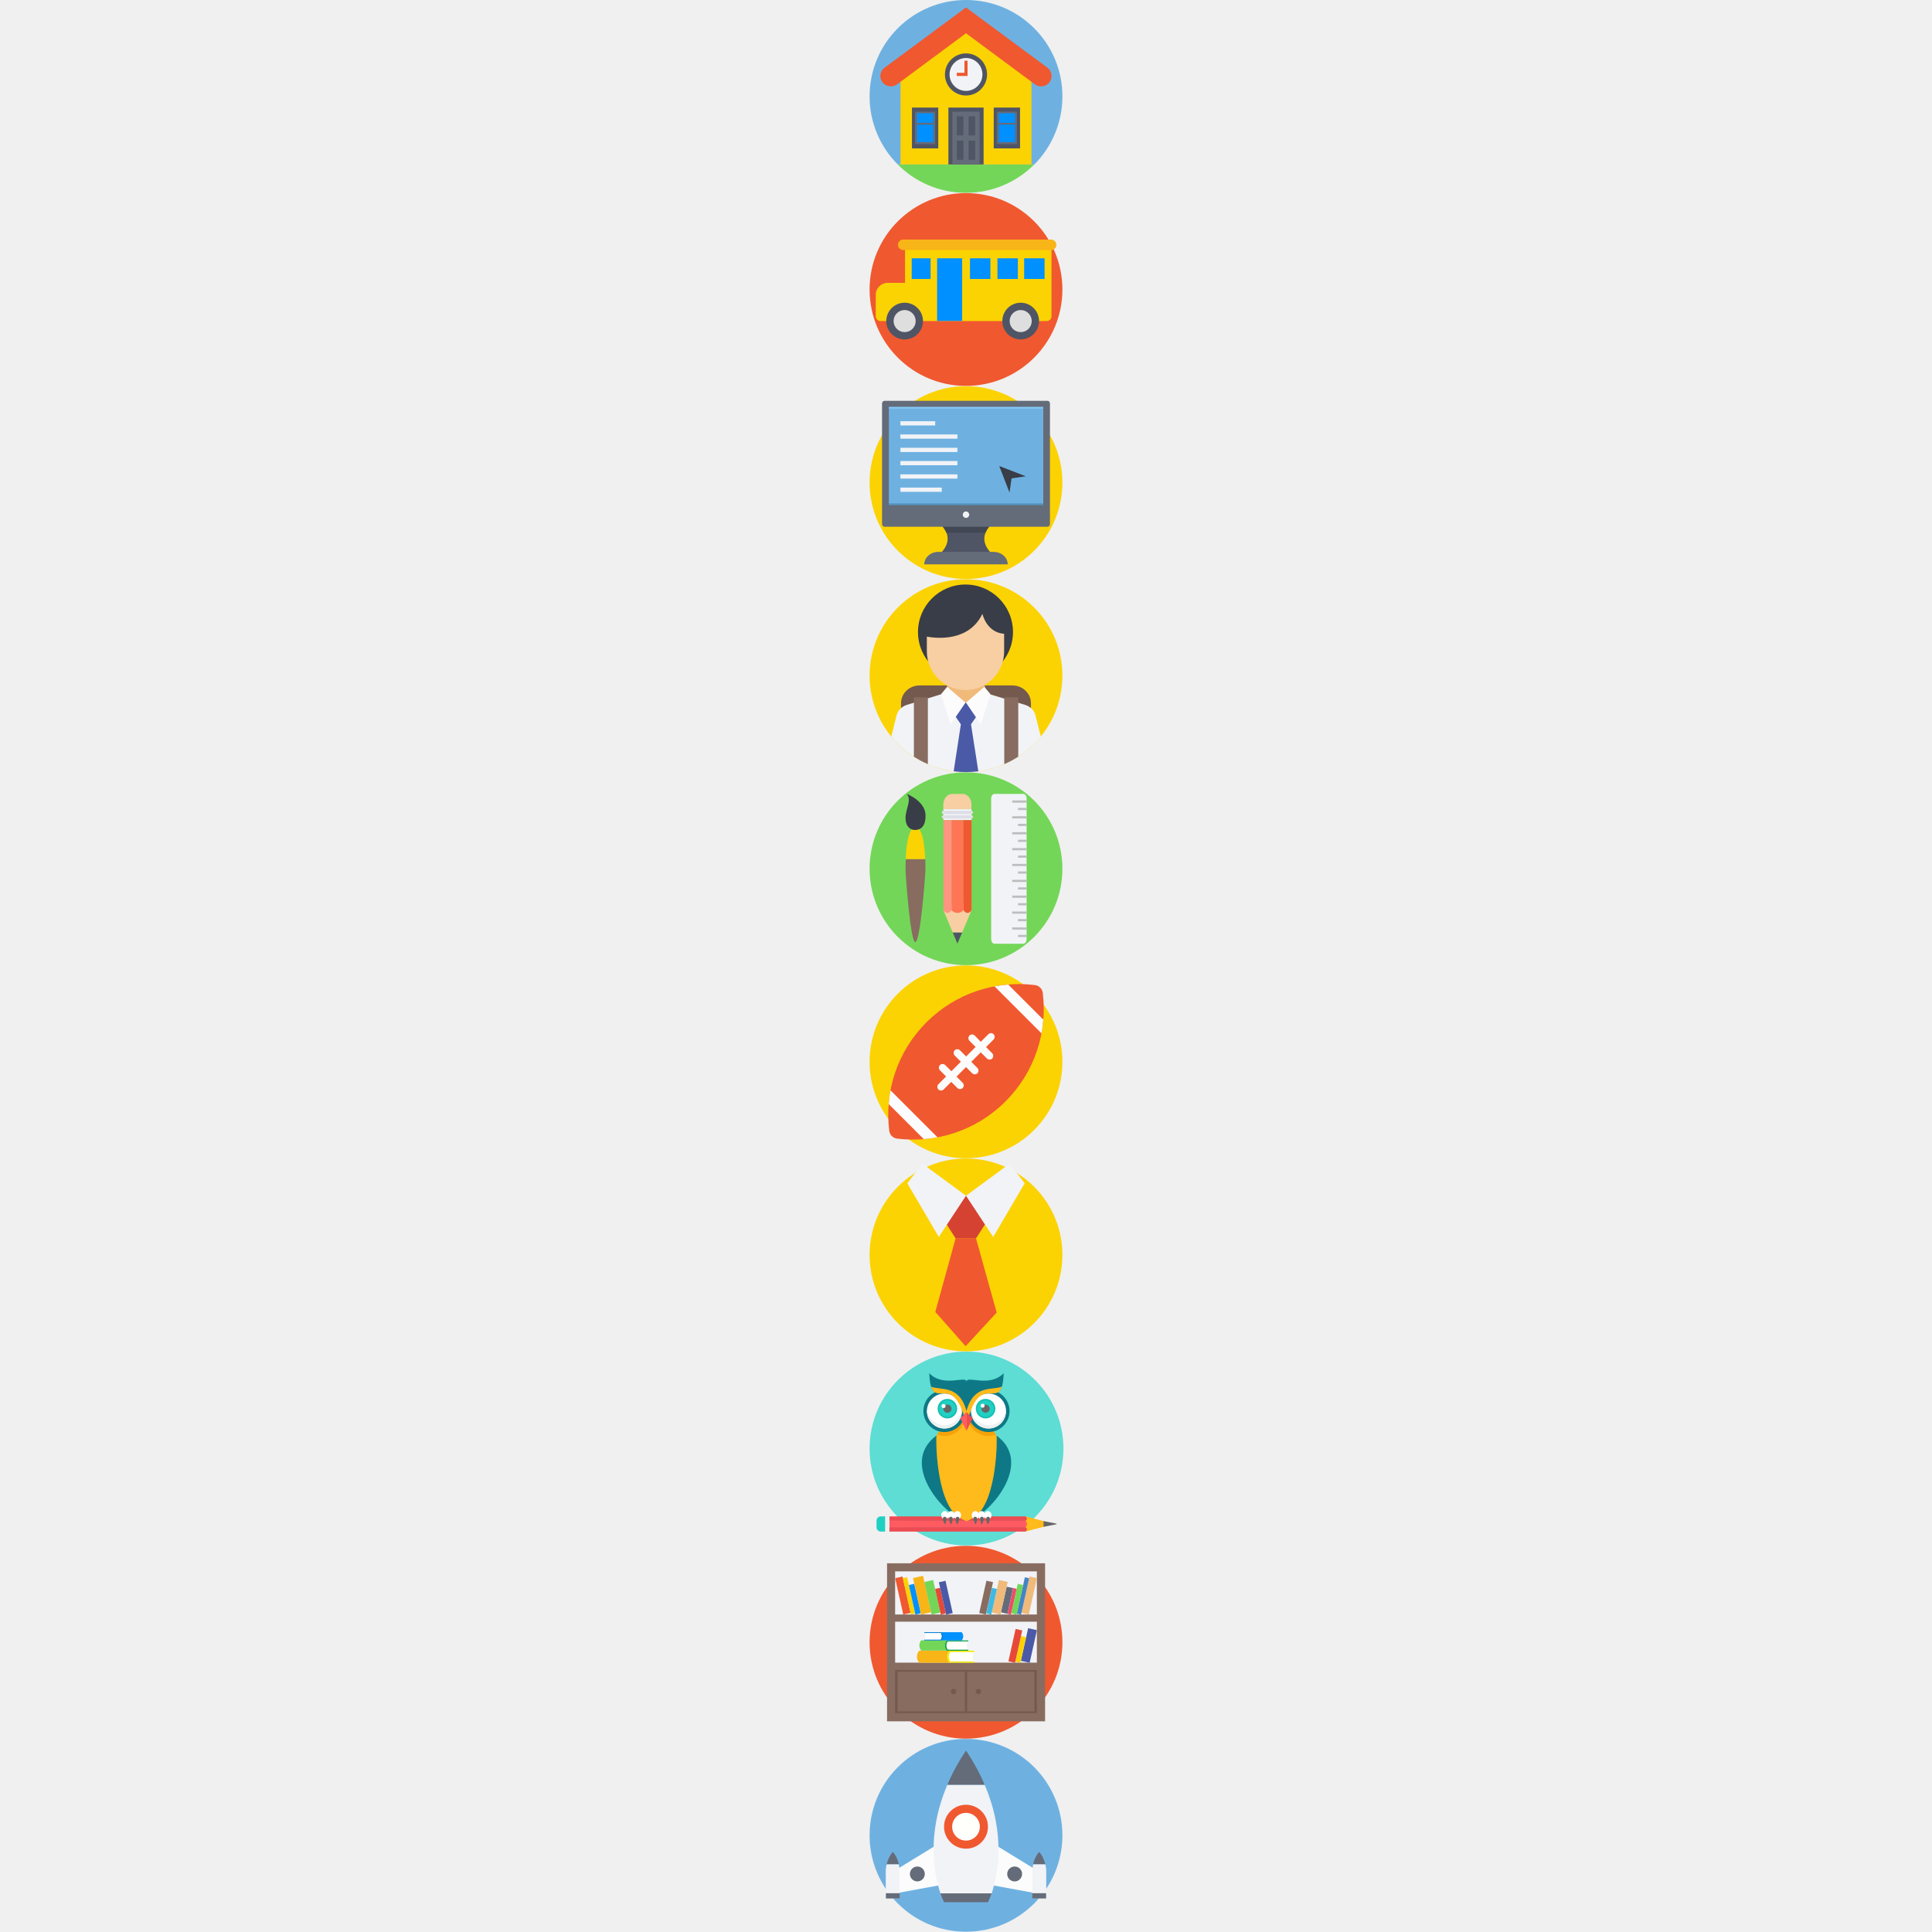
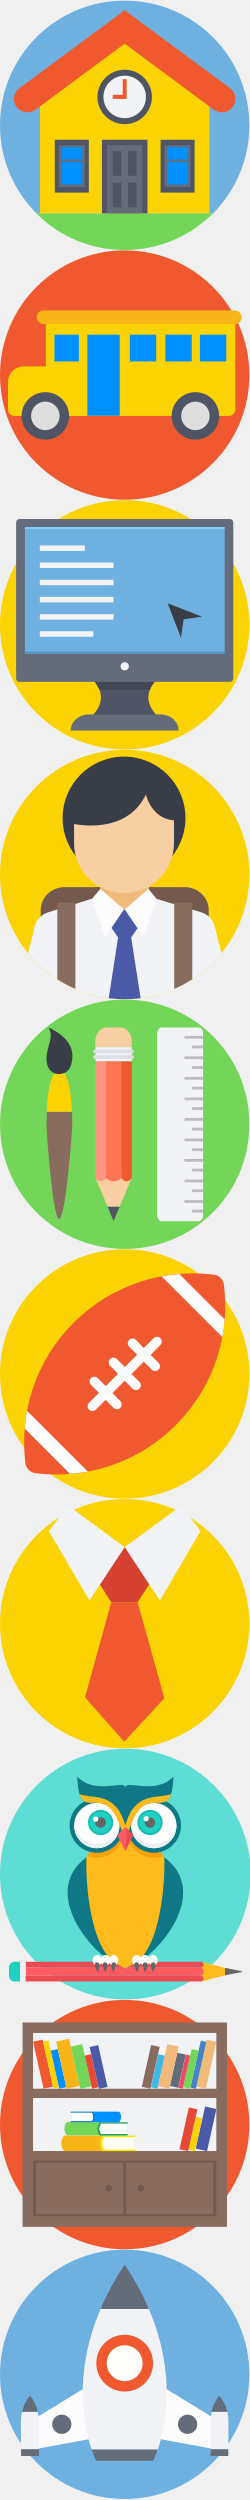
- <svg xmlns="http://www.w3.org/2000/svg" viewBox="0 0 509.29 5103" width="160" height="160">
+ <svg xmlns="http://www.w3.org/2000/svg" viewBox="0 0 509.29 5103" width="160" height="1604">
  <defs>
    <style>.f1 {fill:#fbd303} .f2 {fill:#f0582f} .f3 {fill:#4f5565} .f4 {fill:#f1f3f7}</style>
  </defs>
  <g>
    <path d="M509.29 254.64C509.29 113.93 395.36 0 254.64 0S0 113.93 0 254.64c0 70.2 28.48 133.6 74.26 179.71h361.11c45.44-46.11 73.92-109.52 73.92-179.7z" fill="#6eb1e1" />
    <path d="M74.26 434.35c46.11 46.45 109.86 74.94 180.38 74.94s134.28-28.82 180.4-74.94H74.25z" fill="#73d658" />
    <path class="f1" d="M427.57 434.35H81.72V194.97L254.3 57.64l173.26 137.33z" />
    <path d="M469.62 178.7L254.64 19.66 39.67 178.69c-14.92 10.85-14.92 33.23 0 44.08a27.99 27.99 0 0 0 32.9 0L254.63 87.82l182.09 134.95a27.99 27.99 0 0 0 32.89 0c14.58-10.85 14.58-33.23 0-44.08z" class="f2" />
    <path class="f3" d="M208.19 284.14h92.91v150.21h-92.91z" />
    <path fill="#646b79" d="M218.7 294.99h71.88v139.36H218.7z" />
    <path d="M230.23 307.2h17.63v50.52h-17.63zm31.2 0h17.63v50.52h-17.63zm-31.2 64.42h17.63v50.52h-17.63zm31.2 0h17.63v50.52h-17.63zm-149.54-87.48h69.51v107.83h-69.51z" class="f3" />
    <path fill="#646b79" d="M120.03 294.99h53.23v85.78h-53.23z" />
    <path d="M125.12 299.06h43.06v25.43h-43.06zm0 30.18h43.06v46.11h-43.06z" fill="#0090ff" />
    <path class="f3" d="M327.88 284.14h69.51v107.83h-69.51z" />
    <path fill="#646b79" d="M336.02 294.99h53.23v85.78h-53.23z" />
    <path d="M341.11 299.06h43.06v25.43h-43.06zm0 30.18h43.06v46.11h-43.06z" fill="#0090ff" />
    <circle cx="254.64" cy="196.66" r="55.61" class="f3" />
    <circle cx="254.64" cy="196.66" r="43.4" class="f4" />
    <path class="f2" d="M258.71 200.73h-28.48v-8.48h20.34v-31.87h8.14z" />
  </g>
  <g transform="translate(0 510)">
    <circle cx="254.64" cy="254.64" r="254.64" class="f2" />
    <path d="M93.58 145.12v91.9H47.81a31.7 31.7 0 0 0-31.54 31.53v56.62c0 7.12 5.77 12.89 12.89 12.89h438.42c7.12 0 12.89-5.77 12.89-12.89V145.12H93.58z" class="f1" />
    <path d="M479.45 122.74H88.84c-7.8 0-13.9 6.1-13.9 13.9 0 7.47 6.1 13.9 13.9 13.9h390.6c7.8 0 13.91-6.1 13.91-13.9 0-7.8-6.44-13.9-13.9-13.9z" fill="#f8b517" />
    <path d="M111.22 172.25h49.84v54.59h-49.84zm153.93 0h53.91v54.59h-53.91zm72.57 0h53.91v54.59h-53.91zm70.52 0h53.91v54.59h-53.91zm-229.89 0h66.12v165.47h-66.12z" fill="#0090ff" />
    <circle cx="92.57" cy="338.06" r="48.49" class="f3" />
    <circle cx="92.57" cy="338.06" r="29.16" fill="#dededf" />
    <circle cx="399.09" cy="338.06" r="48.49" class="f3" />
    <circle cx="399.09" cy="338.06" r="29.16" fill="#dededf" />
  </g>
  <g transform="translate(0 1020)">
    <circle cx="254.64" cy="254.64" r="254.64" class="f1" />
    <path d="M322.12 442.15c-45.1 14.92-90.2 14.92-135.3 0 25.78-26.1 25.78-52.22 0-78.32 45.1-14.92 90.2-14.92 135.3 0-25.43 26.1-25.43 52.21 0 78.32z" class="f3" />
    <path d="M306.18 386.88c3.05-7.8 8.48-15.26 15.94-23.05-45.1-14.92-90.2-14.92-135.3 0 7.47 7.8 12.9 15.25 15.94 23.05h103.42z" fill="#414753" />
    <path d="M469.62 38.65H39.67a6.8 6.8 0 0 0-6.78 6.79V364.5a6.8 6.8 0 0 0 6.78 6.78h429.95a6.8 6.8 0 0 0 6.78-6.78V45.44a6.8 6.8 0 0 0-6.78-6.79z" fill="#646b79" />
    <path fill="#6eb1e1" d="M50.86 54.93h407.9v258.71H50.86z" />
    <path fill="#5093bc" d="M50.86 309.57h407.9v4.07H50.86z" />
    <path fill="#87cbf4" d="M50.86 54.93h407.9V59H50.86z" />
    <path d="M327.88 437.74H181.4c-20.34 0-36.96 14.92-36.96 32.9h220.4c0-17.98-16.61-32.9-36.96-32.9z" fill="#646b79" />
    <path d="M81.38 92.57h91.89v11.19H81.38zm0 34.92h150.55v11.19H81.38zm0 35.26h150.55v11.19H81.38zm0 34.93h150.55v11.19H81.38zm0 35.26h150.55v11.19H81.38zm0 34.93h109.18v11.19H81.38z" class="f4" />
    <path fill="#393d47" d="M342.46 210.9l27.13 70.2 5.43-37.65 37.63-5.42z" />
    <circle cx="254.64" cy="339.41" r="8.48" class="f4" />
  </g>
  <g transform="translate(0 1530)">
    <circle cx="254.64" cy="254.64" r="254.64" class="f1" />
    <path d="M426.21 354.33v-27.12c0-25.77-22.04-46.8-49.16-46.8H132.24c-27.13 0-49.17 21.02-49.17 46.8v27.12h343.14z" fill="#74594e" />
    <path d="M304.49 322.12c-22.38 37.98-77.65 37.98-100.03 0v-65.44H304.5v65.44z" fill="#f0ba7a" />
    <path d="M438.08 359.42c-3.05-12.89-13.22-23.06-26.78-27.47l-93.59-28.14-23.06 21.36-80.36.34-25.77-21.7L98 331.95c-13.56 4.41-23.4 14.92-26.79 27.47l-13.9 55.94c46.46 57.3 117.66 93.93 197.34 93.93s150.89-36.62 197.68-93.93l-14.24-55.94z" class="f4" />
    <circle cx="253.29" cy="139.36" r="125.46" fill="#393d47" />
    <path d="M298.05 91.21c-35.6 74.26-121.05 65.1-146.82 60.36v38.99c0 56.28 45.77 102.06 102.06 102.06s102.06-45.77 102.06-102.06V144.1c-47.13-3.73-57.3-52.9-57.3-52.9z" fill="#f7cfa2" />
    <path d="M116.98 468.6a240.49 240.49 0 0 0 36.96 19.66V311.95h-36.96V468.6zm238.71 19.66c12.88-5.42 25.09-12.2 36.96-19.66V311.95h-36.96v176.31z" fill="#886c60" />
    <path d="M263.46 325.85h-17.97l-24.08 28.82 19.67 28.48-18.99 124.1c10.51 1.36 21.36 2.04 32.55 2.04s22.04-.68 32.55-2.04l-19.32-124.1 19.66-28.48-24.07-28.82z" fill="#4b5aa7" />
    <path d="M204.8 284.14l48.49 41.7-39 57.31-25.77-79.34zm98.33 0l-48.49 41.7 39 57.31 25.77-79.34z" fill="#fcfcfd" />
  </g>
  <g transform="translate(0 2040)">
    <circle cx="254.64" cy="254.64" r="254.64" fill="#73d658" />
    <path d="M405.87 56.96h-75.95c-4.75 0-8.82 5.43-8.82 11.87V440.8c0 6.44 4.07 11.86 8.82 11.86h75.95c4.75 0 8.82-5.42 8.82-11.87V68.84c0-6.78-4.07-11.87-8.82-11.87z" class="f4" />
    <path d="M376.71 74.26h37.98v5.76h-37.98zm15.26 19.66h22.72v5.76h-22.72zm-15.26 22.04h37.98v5.76h-37.98zm15.26 20.01h22.72v5.76h-22.72zm-15.26 22.04h37.98v5.76h-37.98zm15.26 20h22.72v5.76h-22.72zm-15.26 22.04h37.98v5.76h-37.98zm15.26 19.67h22.72v5.76h-22.72zm-15.26 22.04h37.98v5.76h-37.98zm15.26 20h22.72v5.76h-22.72zm-15.26 22.04h37.98v5.76h-37.98zm15.26 20.01h22.72v5.76h-22.72zm-15.26 21.7h37.98v5.76h-37.98zm15.26 20h22.72v5.76h-22.72zm-15.26 22.05h37.98v5.76h-37.98zm15.26 20h22.72v5.76h-22.72zm-15.26 22.04h37.98v5.76h-37.98zm15.26 19.67h22.72v5.76h-22.72z" fill="#bdbdbe" />
    <path fill="#f7cfa2" d="M269.22 364.16l-37.3-32.2-36.95 32.2 24.75 59h24.75z" />
    <path d="M247.86 364.16c-8.81 9.5-22.72 9.5-31.53 0V126.13h31.53v238.03z" fill="#ff7555" />
    <path d="M269.22 364.16c-6.1 9.5-15.25 9.5-21.36 0V126.13h21.36v238.03z" class="f2" />
    <path d="M216.33 364.16c-6.1 9.5-15.26 9.5-21.36 0V126.13h21.36v238.03z" fill="#ff9580" />
    <path class="f3" d="M244.47 423.16h-24.75l12.2 29.16z" />
    <path d="M269.22 85.78c0-15.93-10.5-28.82-23.4-28.82h-27.8c-12.88 0-23.4 12.89-23.4 28.82v11.53h74.26l.34-11.53z" fill="#f7cfa2" />
    <path class="f4" d="M194.97 97.31h74.26v28.48h-74.26z" />
    <path d="M269.9 101.72h-75.95c-2.03 0-3.4 1.7-3.4 4.07s1.7 4.07 3.4 4.07h75.95c2.04 0 3.4-1.7 3.4-4.07a3.42 3.42 0 0 0-3.4-4.07zm0 11.87h-75.95c-2.03 0-3.4 1.7-3.4 4.07s1.7 4.07 3.4 4.07h75.95c2.04 0 3.4-1.7 3.4-4.07a3.58 3.58 0 0 0-3.4-4.07z" fill="#dddee6" />
    <path d="M121.39 145.12c-12.55 0-23.4 23.06-26.11 84.1h51.54c-2.38-60.7-12.89-84.1-25.43-84.1z" class="f1" />
    <path d="M119.7 152.24c-9.84 0-24.08-6.44-24.76-30.51-.68-24.08 17.3-48.15 3.4-64.77 0 0 49.5 19 49.5 57.3 0 29.5-13.57 37.98-28.15 37.98z" fill="#393d47" />
    <path d="M147.16 229.55H95.62c-.34 9.16-.68 19.33-.68 30.18 0 7.12 12.55 188.52 25.77 188.52 13.56 0 26.79-181.74 26.79-188.52 0-11.19 0-21.02-.34-30.18z" fill="#886c60" />
  </g>
  <g transform="translate(0 2550)">
    <circle cx="254.64" cy="254.64" r="254.64" class="f1" />
    <path d="M436.73 51.88C335 39.33 228.53 71.88 150.2 150.2S39.33 334.67 51.88 436.73a23.76 23.76 0 0 0 20.68 20.68c101.72 12.54 208.2-20 286.52-98.33S469.95 174.62 457.4 72.56a23.76 23.76 0 0 0-20.68-20.68z" class="f2" />
    <path d="M143.09 458.77a424.26 424.26 0 0 0 36.28-4.75l-124.1-124.1c-2.37 11.87-3.73 24.07-4.75 36.28l92.57 92.57zm310.93-279.4c2.37-11.87 3.73-24.07 4.75-36.28L366.2 50.52a424.26 424.26 0 0 0-36.28 4.75l124.1 124.1zm-140.38 2.37l-20 20-15.94-16.6c-3.73-3.74-10.17-3.74-13.9 0s-3.73 10.16 0 13.9l16.28 16.27-25.1 25.1-16.27-16.29c-3.73-3.73-10.17-3.73-13.9 0s-3.73 10.18 0 13.9l16.27 16.28L216 279.4l-16.27-16.28a10.03 10.03 0 0 0-13.9 0 10.03 10.03 0 0 0 0 13.9l16.27 16.27-20.35 20.35c-3.73 3.73-3.73 10.17 0 13.9s10.18 3.73 13.9 0l20.01-20 16.28 16.27c3.73 3.73 10.17 3.73 13.9 0s3.73-10.17 0-13.9l-16.28-16.28 25.1-25.09 16.27 16.28c3.73 3.73 10.17 3.73 13.9 0s3.73-10.17 0-13.9l-16.27-16.28 25.09-25.09 16.27 16.28c3.73 3.73 10.17 3.73 13.9 0s3.73-10.18 0-13.9l-16.27-16.28 20-20a10.03 10.03 0 0 0 0-13.9c-3.73-4.08-9.83-4.08-13.9 0z" fill="#fcfcfd" />
  </g>
  <g transform="translate(0 3060)">
    <circle cx="254.64" cy="254.64" r="254.64" class="f1" />
    <path class="f2" d="M227.18 210.9L173.6 405.2l80.03 90.53 82.05-88.84L281.1 210.9z" />
    <path fill="#d54232" d="M227.18 210.9l-53.58-83.75 80.03-28.82 82.05 28.14-54.59 84.43z" />
    <g class="f4">
      <path d="M139.36 13.56l115.28 84.77-71.88 108.84L99.69 65.44z" />
      <path d="M369.93 13.56L254.64 98.33l71.89 108.84L409.6 65.44z" />
    </g>
  </g>
  <g transform="translate(0 3570)">
    <path d="M256 0c141.38 0 256 114.62 256 256S397.39 512 256 512 0 397.38 0 256 114.61 0 256 0z" fill="#5dddd3" />
    <path d="M488.18 455.24l-76.54-20.05v40.14l76.54-20.1z" fill="#ffba1b" />
    <path d="M411.64 446.93c5.21 5.47 5.68 11.01 0 16.66H52.34v-16.66h359.3z" fill="#ff5b61" />
    <path d="M411.64 446.93c5.07-3.59 5.59-7.47 0-11.74H52.34v11.74h359.3z" fill="#ec4b53" />
    <path d="M52.34 475.33V435.2H40.99v40.14h11.35z" fill="#ecf0f1" />
    <path d="M18.3 463.99v-17.46c0-6.24 5.1-11.34 11.34-11.34h11.35v40.14H29.64c-6.24 0-11.35-5.1-11.35-11.34z" fill="#20d0c2" />
    <path d="M493.71 456.06v-1.67l-34.23-6.68v14.97l34.23-6.62z" fill="#666" />
    <path d="M411.64 463.6c5.07 3.58 5.59 7.46 0 11.73H52.34V463.6h359.3z" fill="#ec4b53" />
    <path d="M255.93 447.97c-65.54-25.42-100.22-103.86-95.67-169.68 3.75-54.18 34.08-99.81 95.67-100.3 61.59.48 91.92 46.12 95.67 100.3 4.55 65.82-30.13 144.26-95.67 169.68z" fill="#ffba1b" />
    <path d="M178.14 219.22c14.95-23.75 39.32-39.78 74-41.13a55.52 55.52 0 0 1-74 41.13zm81.59-41.12c34.68 1.34 59.05 17.37 74 41.12a55.52 55.52 0 0 1-74-41.13z" fill="#f5a209" />
    <path d="M197.69 212.47c30.57 0 55.5-24.93 55.5-55.5s-24.93-55.5-55.5-55.5a55.6 55.6 0 0 0-55.5 55.5 55.6 55.6 0 0 0 55.5 55.5z" fill="#0e7886" />
    <path d="M197.69 203.2c25.46 0 46.22-20.77 46.22-46.23s-20.76-46.22-46.22-46.22-46.23 20.76-46.23 46.22 20.77 46.22 46.23 46.22z" fill="#fff" />
    <path d="M151.68 152.53a46.22 46.22 0 1 0 92.02 0 46.23 46.23 0 0 1-92.01 0h-.01z" fill="#ecf0f1" />
    <path d="M314.17 212.47c30.57 0 55.5-24.93 55.5-55.5s-24.93-55.5-55.5-55.5-55.5 24.93-55.5 55.5a55.61 55.61 0 0 0 55.5 55.5z" fill="#0e7886" />
    <path d="M205.48 176.52a25.87 25.87 0 0 0 25.82-25.82 25.87 25.87 0 0 0-25.82-25.81 25.87 25.87 0 0 0-25.82 25.81 25.87 25.87 0 0 0 25.82 25.82z" fill="#15bdb1" />
    <path d="M314.18 203.2c25.45 0 46.22-20.77 46.22-46.23s-20.76-46.22-46.22-46.22c-25.46 0-46.23 20.76-46.23 46.22s20.77 46.22 46.23 46.22z" fill="#fff" />
    <path d="M268.17 152.53a46.22 46.22 0 1 0 92.02 0 46.23 46.23 0 0 1-92.02 0z" fill="#ecf0f1" />
    <path d="M205.48 172.6c12.06 0 21.9-9.83 21.9-21.9 0-12.06-9.84-21.9-21.9-21.9a21.94 21.94 0 0 0-21.9 21.9c0 12.07 9.83 21.9 21.9 21.9z" fill="#20d0c2" />
    <path d="M205.48 161.5c5.95 0 10.8-4.85 10.8-10.8s-4.86-10.79-10.8-10.79-10.8 4.85-10.8 10.8c0 5.94 4.85 10.8 10.8 10.8z" fill="#666" />
    <path d="M306.38 176.52a25.87 25.87 0 0 0 25.82-25.82 25.87 25.87 0 0 0-25.82-25.81 25.87 25.87 0 0 0-25.81 25.81 25.87 25.87 0 0 0 25.81 25.82z" fill="#15bdb1" />
    <path d="M306.38 172.6c12.07 0 21.9-9.83 21.9-21.9 0-12.06-9.83-21.9-21.9-21.9a21.95 21.95 0 0 0-21.9 21.9c0 12.07 9.84 21.9 21.9 21.9z" fill="#20d0c2" />
    <path d="M306.38 161.5c5.95 0 10.8-4.85 10.8-10.8a10.81 10.81 0 0 0-21.6.01c0 5.94 4.86 10.8 10.8 10.8z" fill="#666" />
    <path d="M255.93 79.64c0-18.1 59.86 16.74 98.31-22.6-5.14 120.25-61.62-34.09-98.3 120.96-36.7-155.05-93.17-.71-98.32-120.96 38.45 39.34 98.31 4.5 98.31 22.6z" fill="#0e7886" />
    <path d="M349.35 92.68c-15.49 47.85-61.8-32.83-93.42 100.79C224.3 59.84 178 140.53 162.5 92.68c25.4 10.26 74.76-5.89 93.43 64.29 19.1-71.27 68.03-54.03 93.42-64.29z" fill="#ffba1b" />
    <path d="M335.38 221.7c1.58 4.62 2.73 167.82-55.7 213.85 35.56-9.85 155.12-140.3 55.7-213.86z" fill="#0e7886" />
    <path d="M255.93 159.68l-16.3 16.6 16.3 33.15v-49.76z" fill="#ff5b61" />
    <path d="M255.93 159.68l16.29 16.6-16.3 33.15v-49.76z" fill="#ec4b53" />
    <path d="M176.63 221.7c-1.59 4.62-2.74 167.82 55.7 213.85-35.57-9.85-155.13-140.3-55.7-213.86z" fill="#0e7886" />
    <path d="M279.3 421.23c3.55 0 6.64 2.16 8.3 5.37 1.67-3.21 4.77-5.37 8.31-5.37 3.55 0 6.64 2.16 8.3 5.37 1.67-3.21 4.77-5.37 8.31-5.37 5.3 0 9.6 4.84 9.6 10.8 0 5.96-4.3 10.8-9.6 10.8-3.54 0-6.64-2.15-8.3-5.37-1.67 3.21-4.76 5.37-8.3 5.37-3.55 0-6.65-2.15-8.31-5.37-1.67 3.21-4.76 5.37-8.3 5.37-5.31 0-9.61-4.84-9.61-10.8 0-5.96 4.3-10.8 9.6-10.8z" fill="#fff" />
    <path d="M274.28 442.9c2.18 7.24 5.31 13.93 5.31 13.93s4.88-7.85 4.68-13.8c-.36-10.77-12.17-7.37-9.99-.13zm33.52 0c1.43 7.24 3.88 13.93 3.88 13.93s5.69-7.85 6.1-13.8c.74-10.77-11.41-7.37-9.98-.13zm-16.24 0c1.5 7.24 4 13.93 4 13.93s5.62-7.85 5.98-13.8c.65-10.77-11.48-7.37-9.98-.13z" fill="#666" />
    <path d="M232 421.23c-3.54 0-6.64 2.16-8.3 5.37-1.67-3.21-4.76-5.37-8.3-5.37-3.55 0-6.65 2.16-8.31 5.37-1.67-3.21-4.76-5.37-8.3-5.37-5.31 0-9.61 4.84-9.61 10.8 0 5.96 4.3 10.8 9.6 10.8 3.55 0 6.65-2.15 8.31-5.37 1.67 3.21 4.76 5.37 8.3 5.37 3.55 0 6.64-2.15 8.3-5.37 1.67 3.21 4.77 5.37 8.31 5.37 5.31 0 9.61-4.84 9.61-10.8 0-5.96-4.3-10.8-9.6-10.8z" fill="#fff" />
    <path d="M237.03 442.9c-2.18 7.24-5.32 13.93-5.32 13.93s-4.88-7.85-4.68-13.8c.37-10.77 12.17-7.37 10-.13zm-33.52 0c-1.44 7.24-3.89 13.93-3.89 13.93s-5.68-7.85-6.1-13.8c-.73-10.77 11.42-7.37 9.99-.13zm16.24 0c-1.5 7.24-4 13.93-4 13.93s-5.62-7.85-5.98-13.8c-.66-10.77 11.47-7.37 9.98-.13z" fill="#666" />
    <path d="M195.36 149.27a5.4 5.4 0 0 0 0-10.8 5.4 5.4 0 0 0 0 10.8zm103.42-.97a5.41 5.41 0 0 0 0-10.8 5.4 5.4 0 0 0 0 10.8z" fill="#fff" />
  </g>
  <g transform="translate(0 4083)">
    <circle cx="254.64" cy="254.64" r="254.64" class="f2" />
    <path fill="#886c60" d="M46.11 46.11h417.4v417.4H46.11z" />
    <path class="f4" d="M67.47 200.39h374.34v108.16H67.47z" />
    <path fill="#74594e" d="M67.47 327.88h374.34v113.93H67.47z" />
    <path d="M73.92 332.29h177.67V437.4H73.92zm183.77 0h177.67V437.4H257.69z" fill="#886c60" />
    <path d="M207.17 297.37v-7.12l4.75-11.53h-1.35v-1.7h-79.69c-7.8 9.84-7.8 22.04 0 31.88h79.68v-3.73h-.67l-2.72-7.8z" fill="#f8b517" />
    <path d="M213.28 280.75h63.4v-3.73h-66.45c-7.8 9.84-7.8 22.04 0 31.88h66.45v-3.73h-63.4c-5.09-7.8-5.09-16.96 0-24.42z" fill="#f5ea0a" />
    <path d="M213.28 280.75c-5.09 7.8-5.09 16.62 0 24.42h63.4c-6.44-7.46-6.44-16.96 0-24.42h-63.4z" fill="#fffffc" />
    <path d="M201.4 267.19v-6.1l4.08-9.84h-1.02v-1.7h-68.15c-6.45 8.49-6.45 18.66 0 27.13h68.15v-3.05h-.68l-2.37-6.44z" fill="#73d658" />
    <path d="M206.5 252.95h54.25v-3.05h-56.63c-6.44 8.47-6.44 18.65 0 27.12h56.63v-3.05H206.5c-4.41-6.78-4.41-14.58 0-21.02z" fill="#11a34d" />
    <path d="M206.5 252.95a17.83 17.83 0 0 0 0 20.68h54.25c-5.43-6.44-5.43-14.58 0-20.68H206.5z" fill="#fffffc" />
    <path d="M189.2 228.2h54.26c5.08 6.78 5.08 14.92 0 21.7H189.2c0-.34 2.38-5.77 2.38-10.85.33-5.43-2.38-10.85-2.38-10.85z" fill="#0090ff" />
    <path d="M187.5 230.57h-43.05v-2.37h45.1c5.08 6.78 5.08 14.92 0 21.7h-45.1v-2.38h43.06c3.73-5.42 3.73-11.53 0-16.95z" fill="#007bce" />
    <path d="M187.5 230.57a14.84 14.84 0 0 1 0 16.61h-43.05c4.4-5.08 4.4-11.52 0-16.61h43.06z" fill="#fff" />
    <path class="f4" d="M67.47 67.47h374.34V181.4H67.47z" />
    <path class="f2" d="M108.42 177.03l-19.53 4.34-21.32-96 19.52-4.33z" />
    <path class="f1" d="M120.35 178.7l-11.26 2.5-21.33-96 11.26-2.5z" />
    <path fill="#0090ff" d="M135.27 178.19l-14.23 3.16-17.28-77.78 14.23-3.16z" />
    <path fill="#f8b517" d="M162.6 175.55l-26.48 5.88-21.4-96.32 26.48-5.88z" />
    <path fill="#73d658" d="M186.97 176.4l-23.17 5.15-19.12-86.07 23.16-5.14z" />
    <path fill="#e74938" d="M201.27 178.41l-13.23 2.94-15-67.52 13.23-2.94z" />
    <path fill="#4b5aa7" d="M219.53 177.75l-17.54 3.9L183 96.25l17.54-3.9z" />
    <path fill="#f0ba7a" d="M422.32 81.07l19.53 4.34-21.33 95.99-19.52-4.34z" />
    <path fill="#4484c5" d="M410.14 83.13l11.26 2.5-21.33 96-11.25-2.51z" />
    <path fill="#73d658" d="M391.38 100.48l14.23 3.16-17.28 77.79-14.24-3.17z" />
    <path fill="#646b79" d="M362.02 107.9l17.21 3.82-15.08 67.86-17.2-3.83z" />
    <path fill="#ee4a68" d="M379.44 111.66l8.93 1.98-15.08 67.86-8.93-1.99z" />
    <path fill="#f0ba7a" d="M341.67 90.22l23.17 5.14-19.12 86.06-23.17-5.14z" />
    <path fill="#3eb9e3" d="M323.2 110.98l13.23 2.95-15 67.52-13.24-2.94z" />
    <path fill="#886c60" d="M308.56 92.1l17.55 3.89-18.98 85.4-17.54-3.9z" />
    <path fill="#4b5aa7" d="M418.77 217.67l23.16 5.14-19.12 86.07-23.17-5.15z" />
    <path class="f1" d="M399.98 238.36l13.23 2.94-15 67.53-13.24-2.94z" />
    <path fill="#e74938" d="M385.65 219.55l17.54 3.9-18.97 85.4-17.54-3.9z" />
    <g fill="#74594e">
      <circle cx="221.75" cy="384.85" r="7.12" />
      <circle cx="287.53" cy="384.85" r="7.12" />
    </g>
  </g>
  <g transform="translate(0 4593)">
    <circle cx="254.64" cy="254.64" r="254.64" fill="#6eb1e1" />
    <path fill="#fcfcfd" d="M177 280.07L53.57 355.7v54.93l164.45-30.18z" />
    <path d="M61.37 298.38c-9.15 10.52-13.9 23.06-16.27 32.9h32.2c-2.03-9.84-6.77-22.38-15.93-32.9z" fill="#646b79" />
    <path d="M45.1 331.27c-2.38 9.84-2.38 16.96-2.38 16.96v72.9h36.62v-72.9s0-7.12-2.37-16.96H45.1z" class="f4" />
    <g fill="#646b79">
      <path d="M43.06 407.57h36.62v13.9H43.06z" />
      <circle cx="126.14" cy="356.7" r="19.67" />
    </g>
    <path fill="#fcfcfd" d="M332.3 280.07l123.4 75.63v54.93l-164.45-30.18z" />
    <path d="M447.92 298.38c9.15 10.52 13.9 23.06 16.27 32.9h-32.21c2.03-9.84 6.78-22.38 15.94-32.9z" fill="#646b79" />
    <path d="M464.2 331.27c2.36 9.84 2.36 16.96 2.36 16.96v72.9h-36.62v-72.9s0-7.12 2.38-16.96h31.87z" class="f4" />
    <g fill="#646b79">
      <path d="M429.61 407.57h36.62v13.9h-36.62z" />
      <circle cx="383.15" cy="356.7" r="19.67" />
      <path d="M196.66 431.3h115.96s4.41-8.14 9.5-23.4H187.17c5.08 14.92 9.5 23.4 9.5 23.4z" />
    </g>
    <path d="M303.8 121.05h-98.32c-57.3 134.27-33.9 241.42-18.31 286.86h135.29c15.26-45.44 39-152.59-18.65-286.86z" class="f4" />
    <path d="M254.64 30.52c-20.68 31.2-36.95 61.37-49.16 90.53h98.33c-12.2-29.16-28.48-59.34-49.17-90.53z" fill="#646b79" />
    <circle cx="254.64" cy="231.93" r="57.98" class="f2" />
    <circle cx="254.64" cy="231.93" r="36.62" fill="#fffffc" />
  </g>
</svg>
